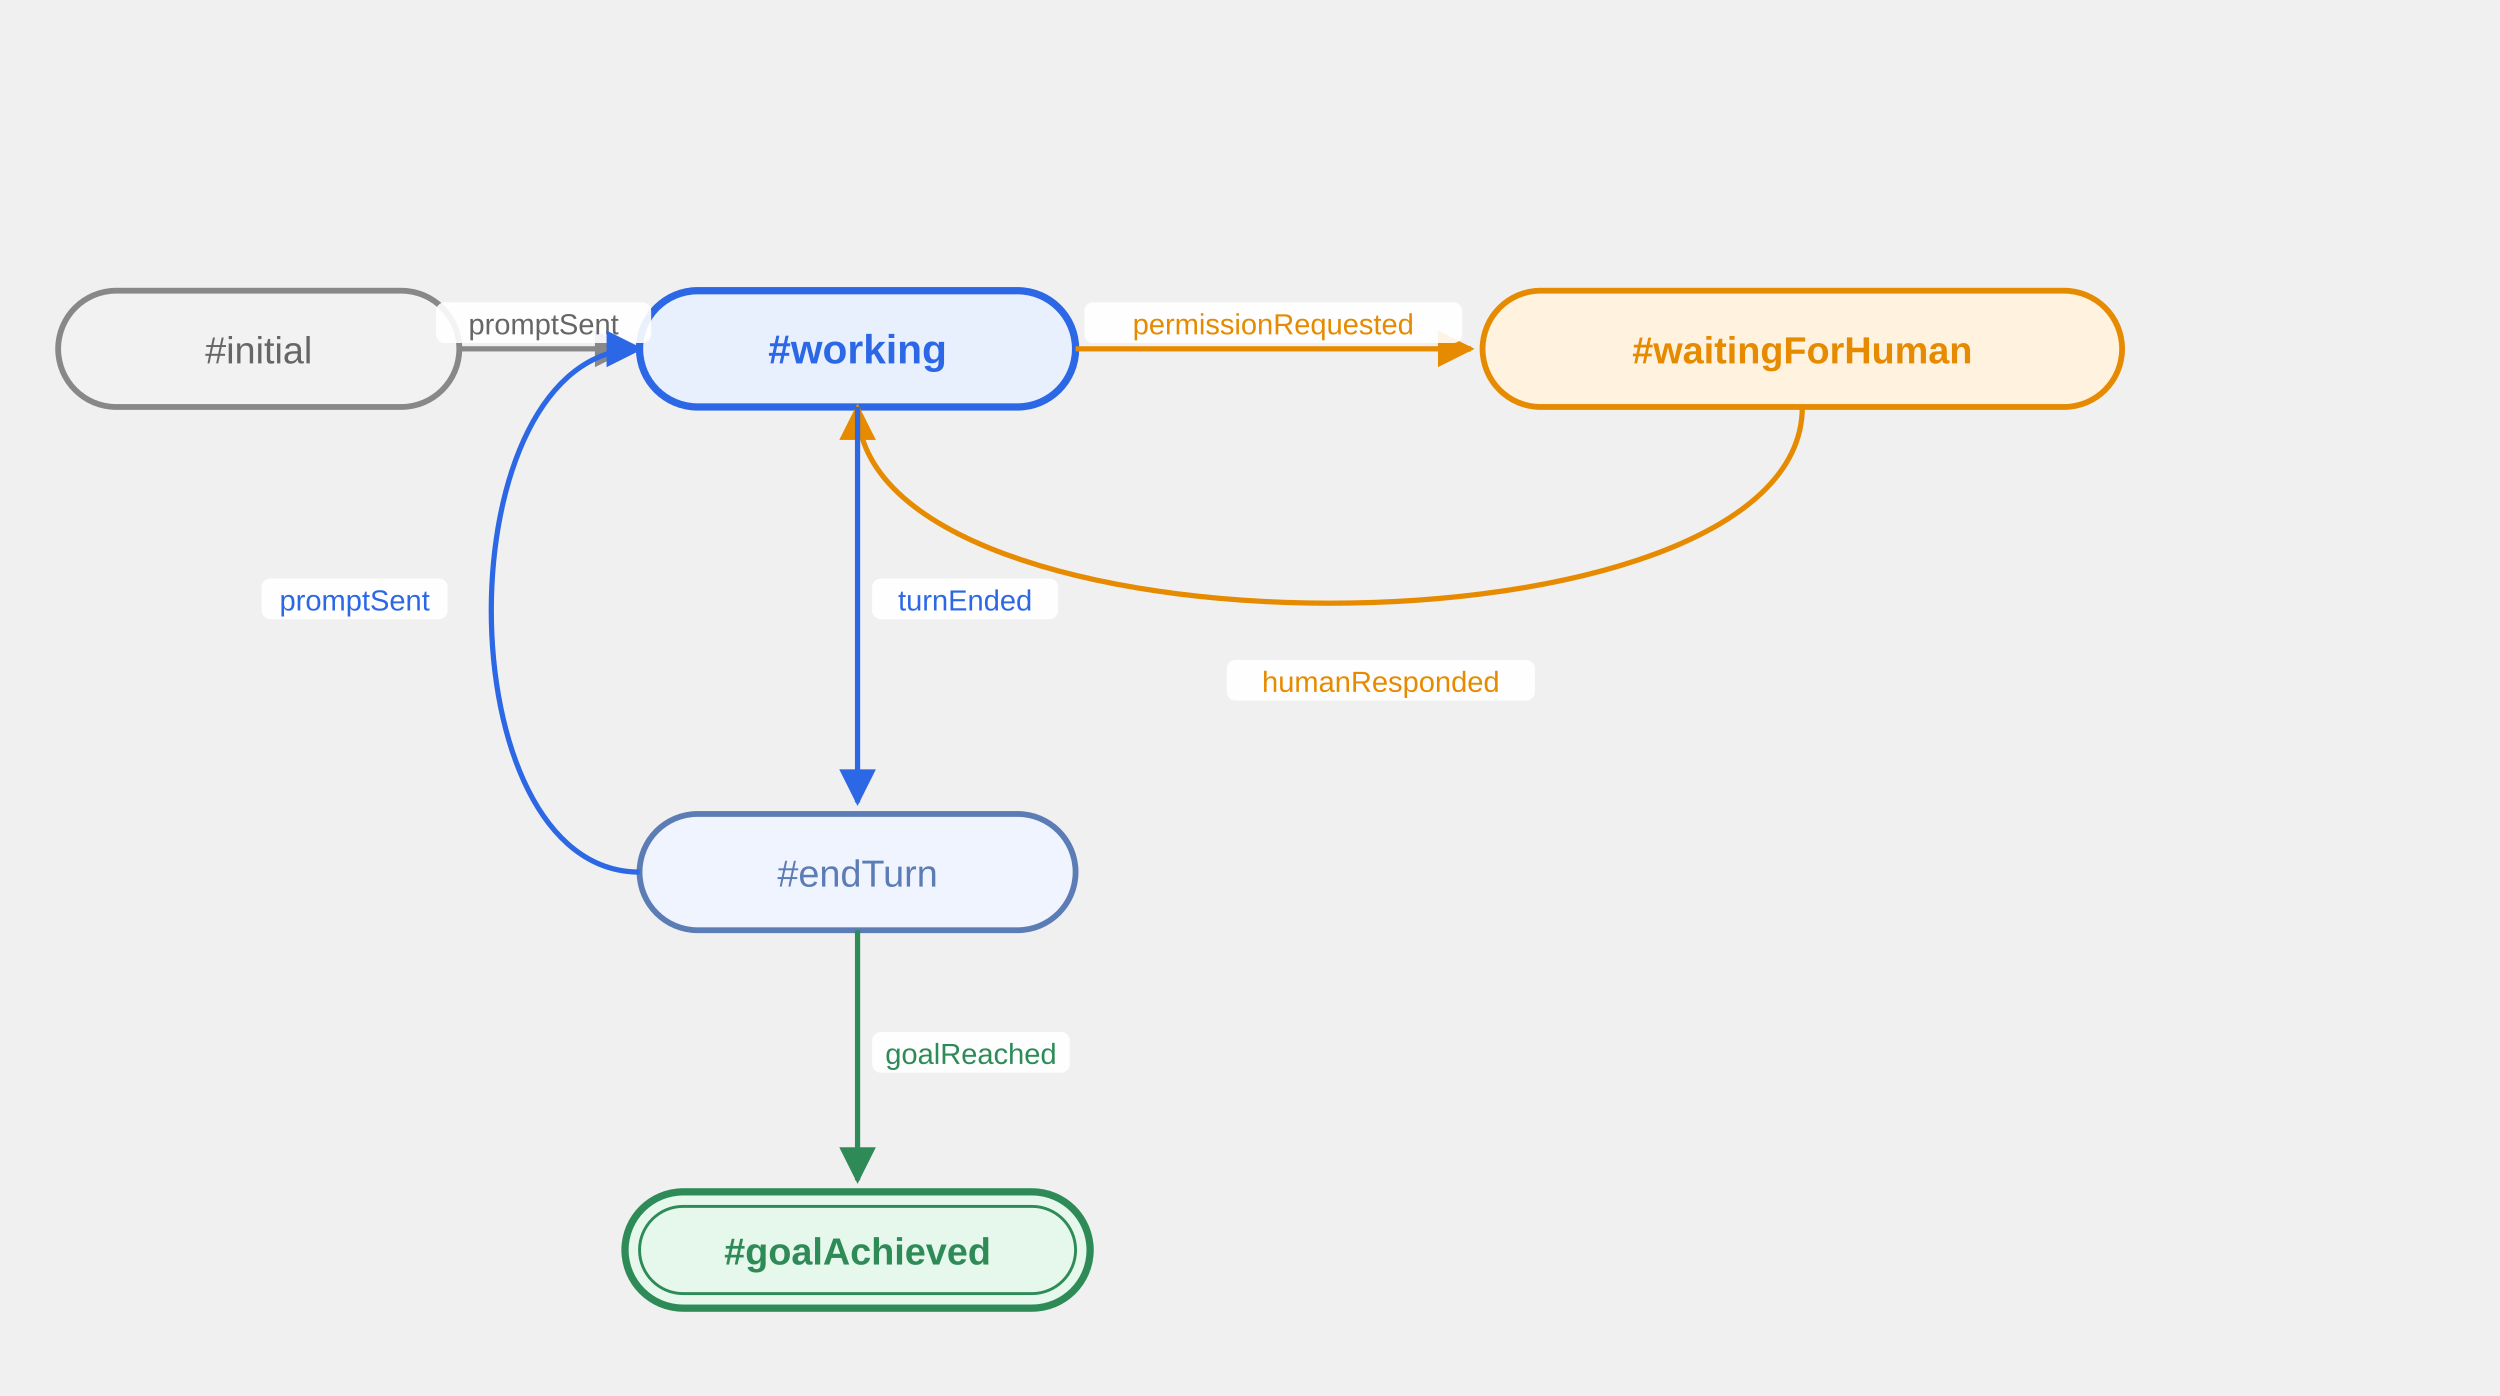
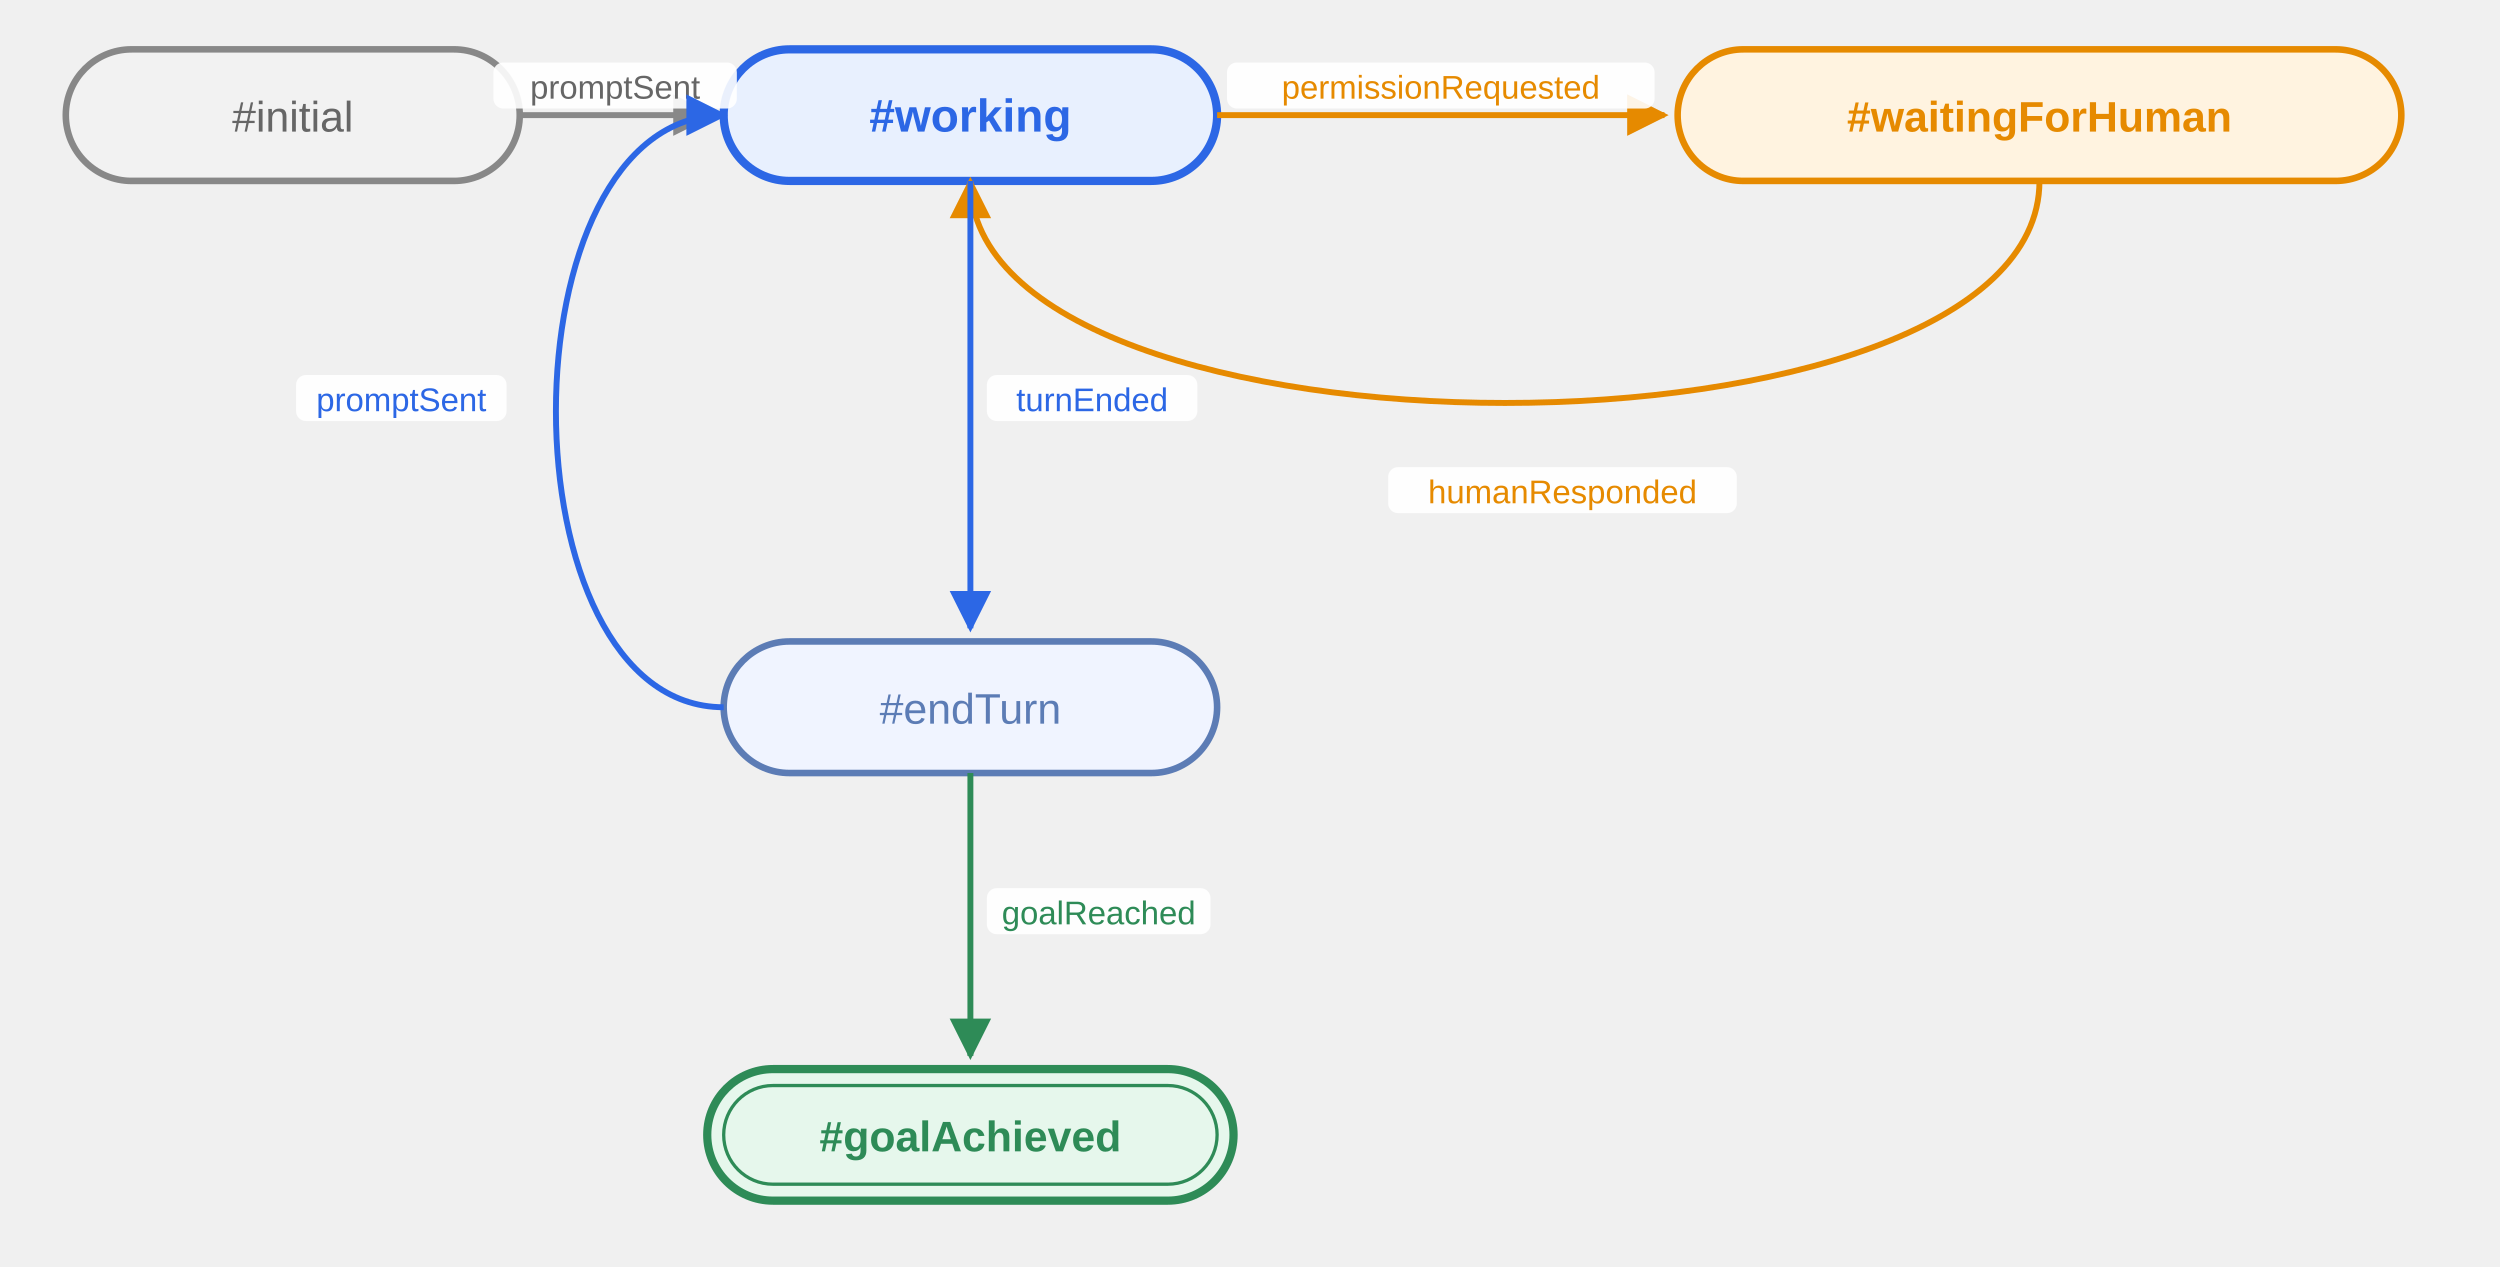
- <svg xmlns="http://www.w3.org/2000/svg" viewBox="0 0 860 480" font-family="'Segoe UI', 'Helvetica Neue', Arial, sans-serif">
+ <svg xmlns="http://www.w3.org/2000/svg" viewBox="0 85 760 385" font-family="'Segoe UI', 'Helvetica Neue', Arial, sans-serif">
  <defs>
    <marker id="a-blue" viewBox="0 0 10 10" refX="9" refY="5" markerWidth="7" markerHeight="7" orient="auto">
      <path d="M 0 0 L 10 5 L 0 10 z" fill="#2C67E5" />
    </marker>
    <marker id="a-orange" viewBox="0 0 10 10" refX="9" refY="5" markerWidth="7" markerHeight="7" orient="auto">
      <path d="M 0 0 L 10 5 L 0 10 z" fill="#E68A00" />
    </marker>
    <marker id="a-green" viewBox="0 0 10 10" refX="9" refY="5" markerWidth="7" markerHeight="7" orient="auto">
      <path d="M 0 0 L 10 5 L 0 10 z" fill="#2E8B57" />
    </marker>
    <marker id="a-gray" viewBox="0 0 10 10" refX="9" refY="5" markerWidth="7" markerHeight="7" orient="auto">
      <path d="M 0 0 L 10 5 L 0 10 z" fill="#888" />
    </marker>
  </defs>
  <rect x="20" y="100" width="138" height="40" rx="20" fill="#F2F2F2" stroke="#888" stroke-width="2" />
  <text x="89" y="125" text-anchor="middle" font-size="13" fill="#666">#initial</text>
  <rect x="220" y="100" width="150" height="40" rx="20" fill="#E8F0FE" stroke="#2C67E5" stroke-width="2.5" />
  <text x="295" y="125" text-anchor="middle" font-size="14" font-weight="bold" fill="#2C67E5">#working</text>
  <rect x="510" y="100" width="220" height="40" rx="20" fill="#FFF3E0" stroke="#E68A00" stroke-width="2" />
  <text x="620" y="125" text-anchor="middle" font-size="13" font-weight="bold" fill="#E68A00">#waitingForHuman</text>
  <rect x="220" y="280" width="150" height="40" rx="20" fill="#F0F4FF" stroke="#5C7CB5" stroke-width="2" />
  <text x="295" y="305" text-anchor="middle" font-size="13" fill="#5C7CB5">#endTurn</text>
  <rect x="215" y="410" width="160" height="40" rx="20" fill="#E6F7EC" stroke="#2E8B57" stroke-width="2.5" />
  <rect x="220" y="415" width="150" height="30" rx="15" fill="none" stroke="#2E8B57" stroke-width="1" />
  <text x="295" y="435" text-anchor="middle" font-size="13" font-weight="bold" fill="#2E8B57">#goalAchieved</text>
  <line x1="158" y1="120" x2="216" y2="120" stroke="#888" stroke-width="1.8" marker-end="url(#a-gray)" />
  <rect x="150" y="104" width="74" height="14" rx="3" fill="white" opacity="0.9" />
  <text x="187" y="115" text-anchor="middle" font-size="10" fill="#666">promptSent</text>
  <line x1="370" y1="120" x2="506" y2="120" stroke="#E68A00" stroke-width="1.8" marker-end="url(#a-orange)" />
  <rect x="373" y="104" width="130" height="14" rx="3" fill="white" opacity="0.9" />
  <text x="438" y="115" text-anchor="middle" font-size="10" fill="#E68A00">permissionRequested</text>
  <path d="M 620,140 C 620,230 295,230 295,140" fill="none" stroke="#E68A00" stroke-width="1.8" marker-end="url(#a-orange)" />
  <rect x="422" y="227" width="106" height="14" rx="3" fill="white" opacity="0.9" />
  <text x="475" y="238" text-anchor="middle" font-size="10" fill="#E68A00">humanResponded</text>
  <line x1="295" y1="140" x2="295" y2="276" stroke="#2C67E5" stroke-width="1.8" marker-end="url(#a-blue)" />
  <rect x="300" y="199" width="64" height="14" rx="3" fill="white" opacity="0.9" />
  <text x="332" y="210" text-anchor="middle" font-size="10" fill="#2C67E5">turnEnded</text>
  <path d="M 220,300 C 152,300 152,120 220,120" fill="none" stroke="#2C67E5" stroke-width="1.8" marker-end="url(#a-blue)" />
  <rect x="90" y="199" width="64" height="14" rx="3" fill="white" opacity="0.9" />
  <text x="122" y="210" text-anchor="middle" font-size="10" fill="#2C67E5">promptSent</text>
  <line x1="295" y1="320" x2="295" y2="406" stroke="#2E8B57" stroke-width="1.8" marker-end="url(#a-green)" />
  <rect x="300" y="355" width="68" height="14" rx="3" fill="white" opacity="0.9" />
  <text x="334" y="366" text-anchor="middle" font-size="10" fill="#2E8B57">goalReached</text>
</svg>
